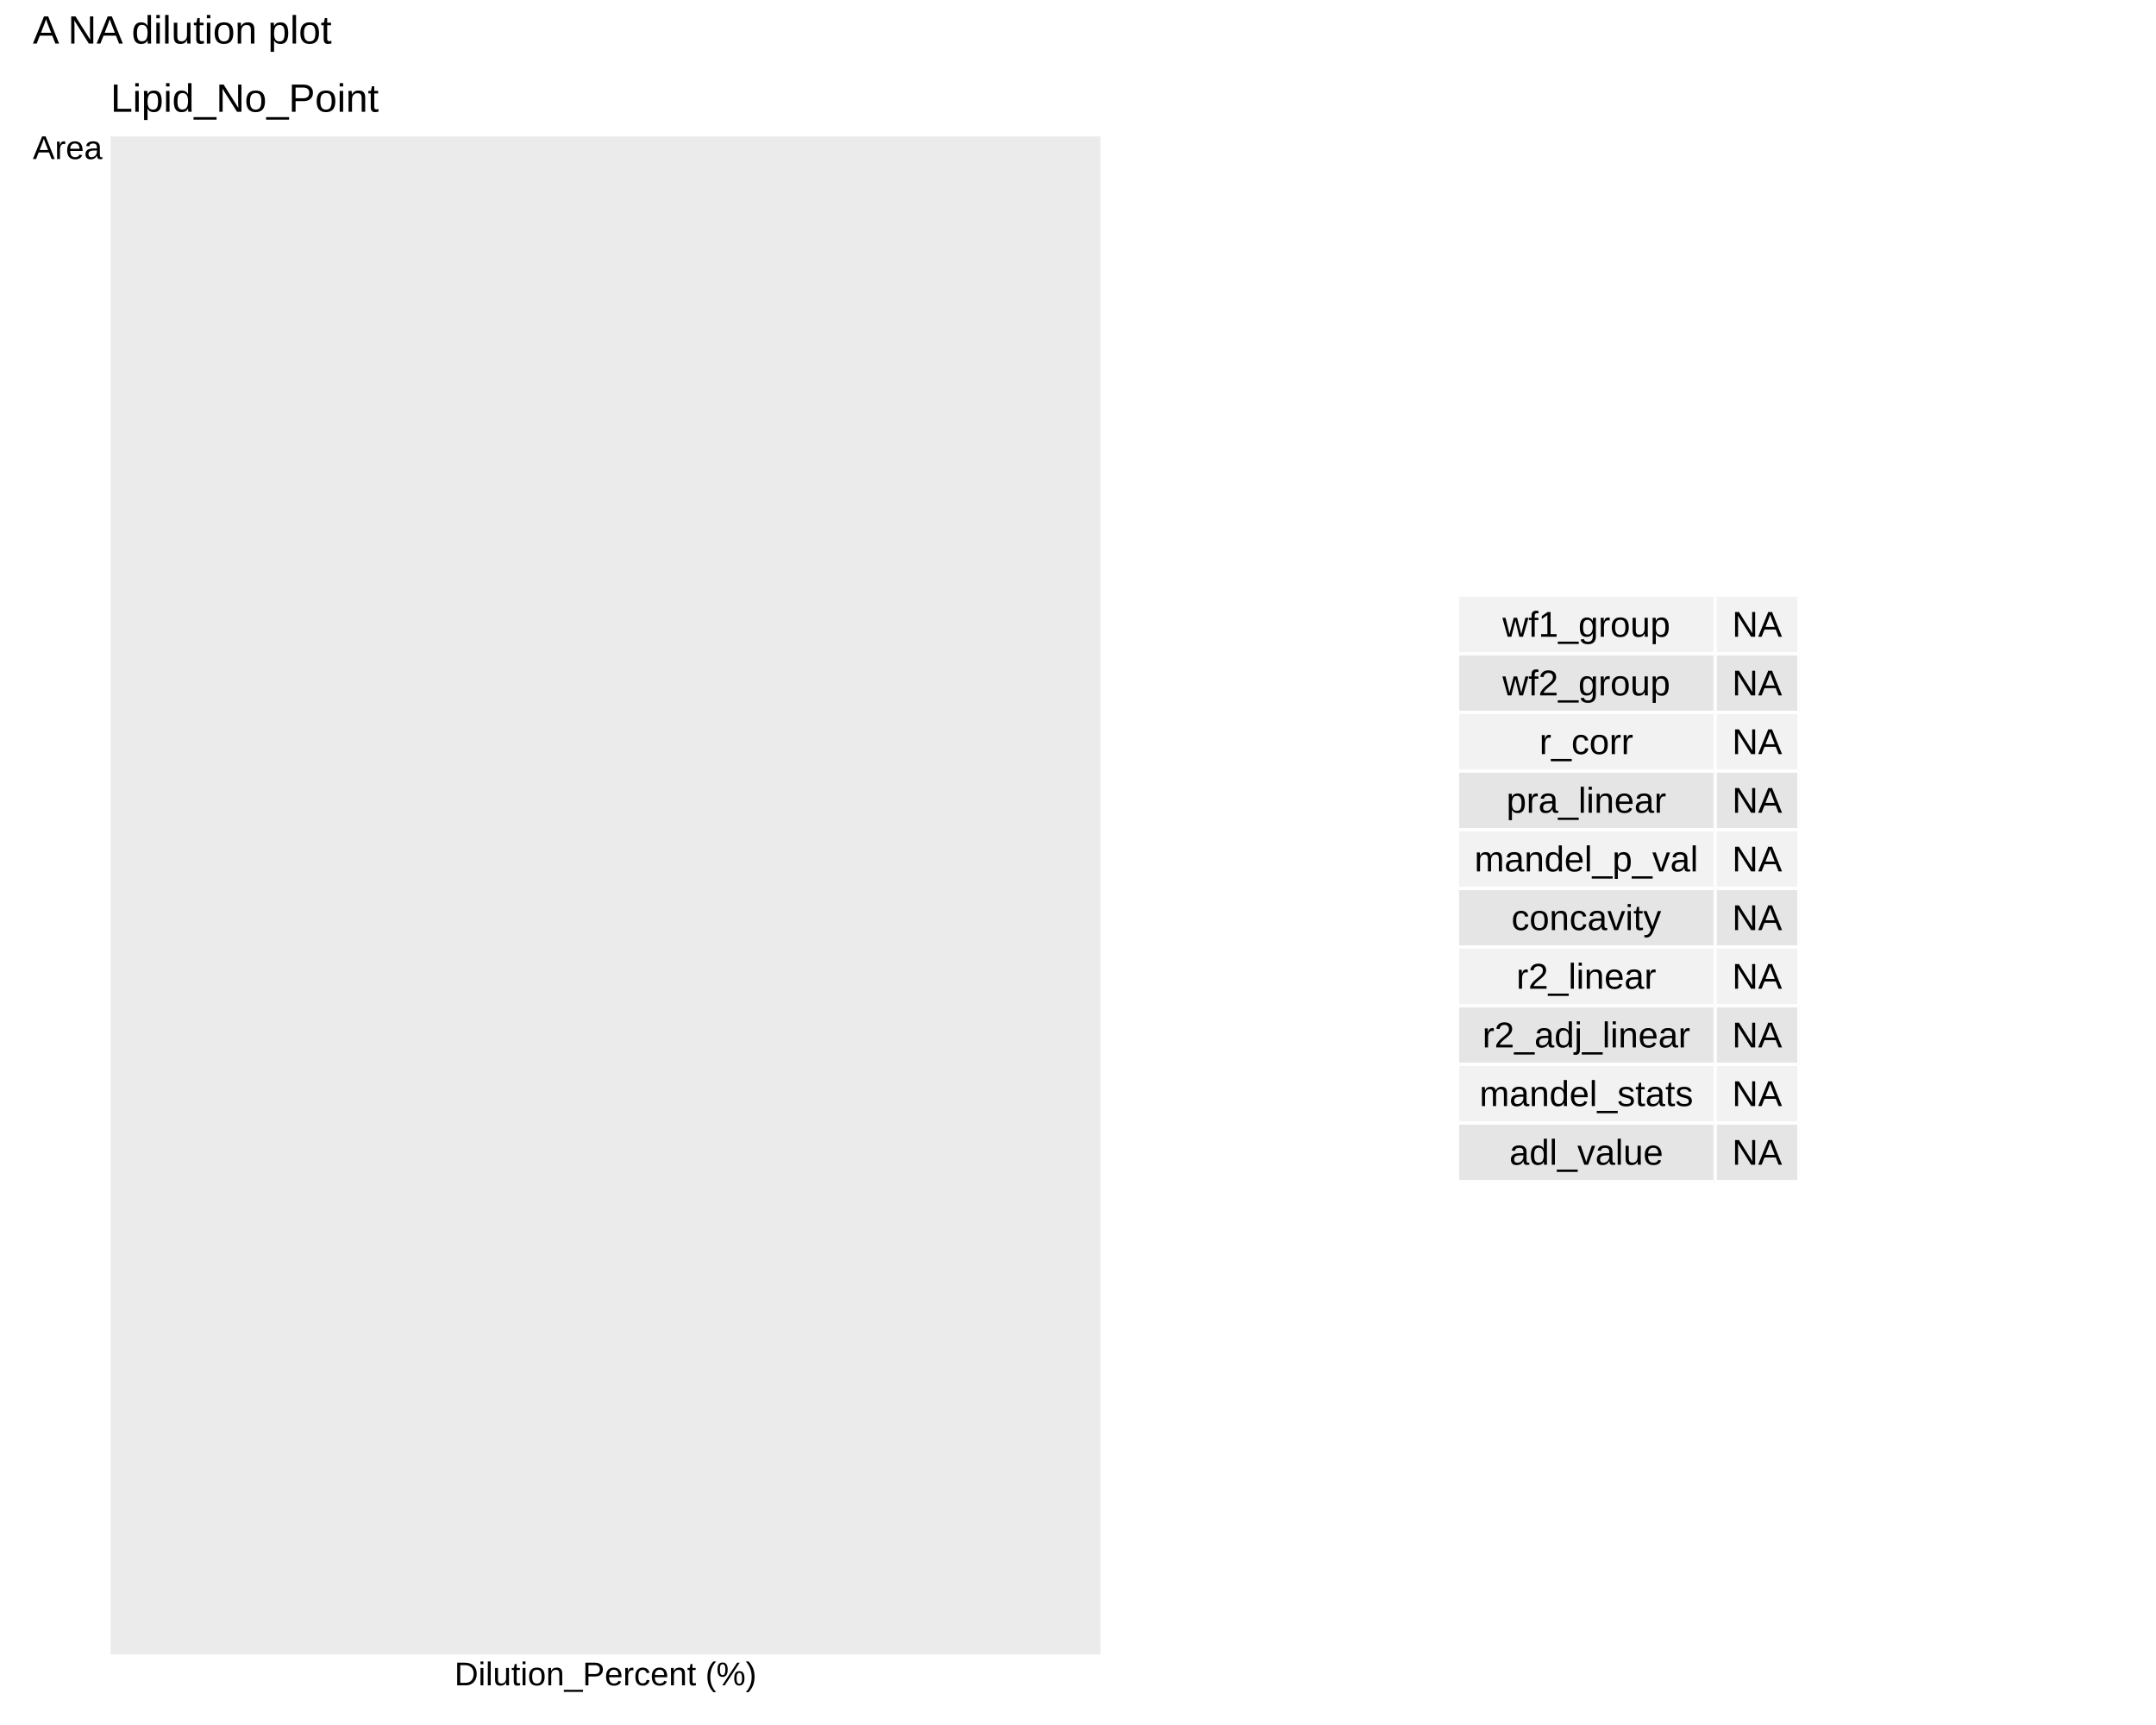
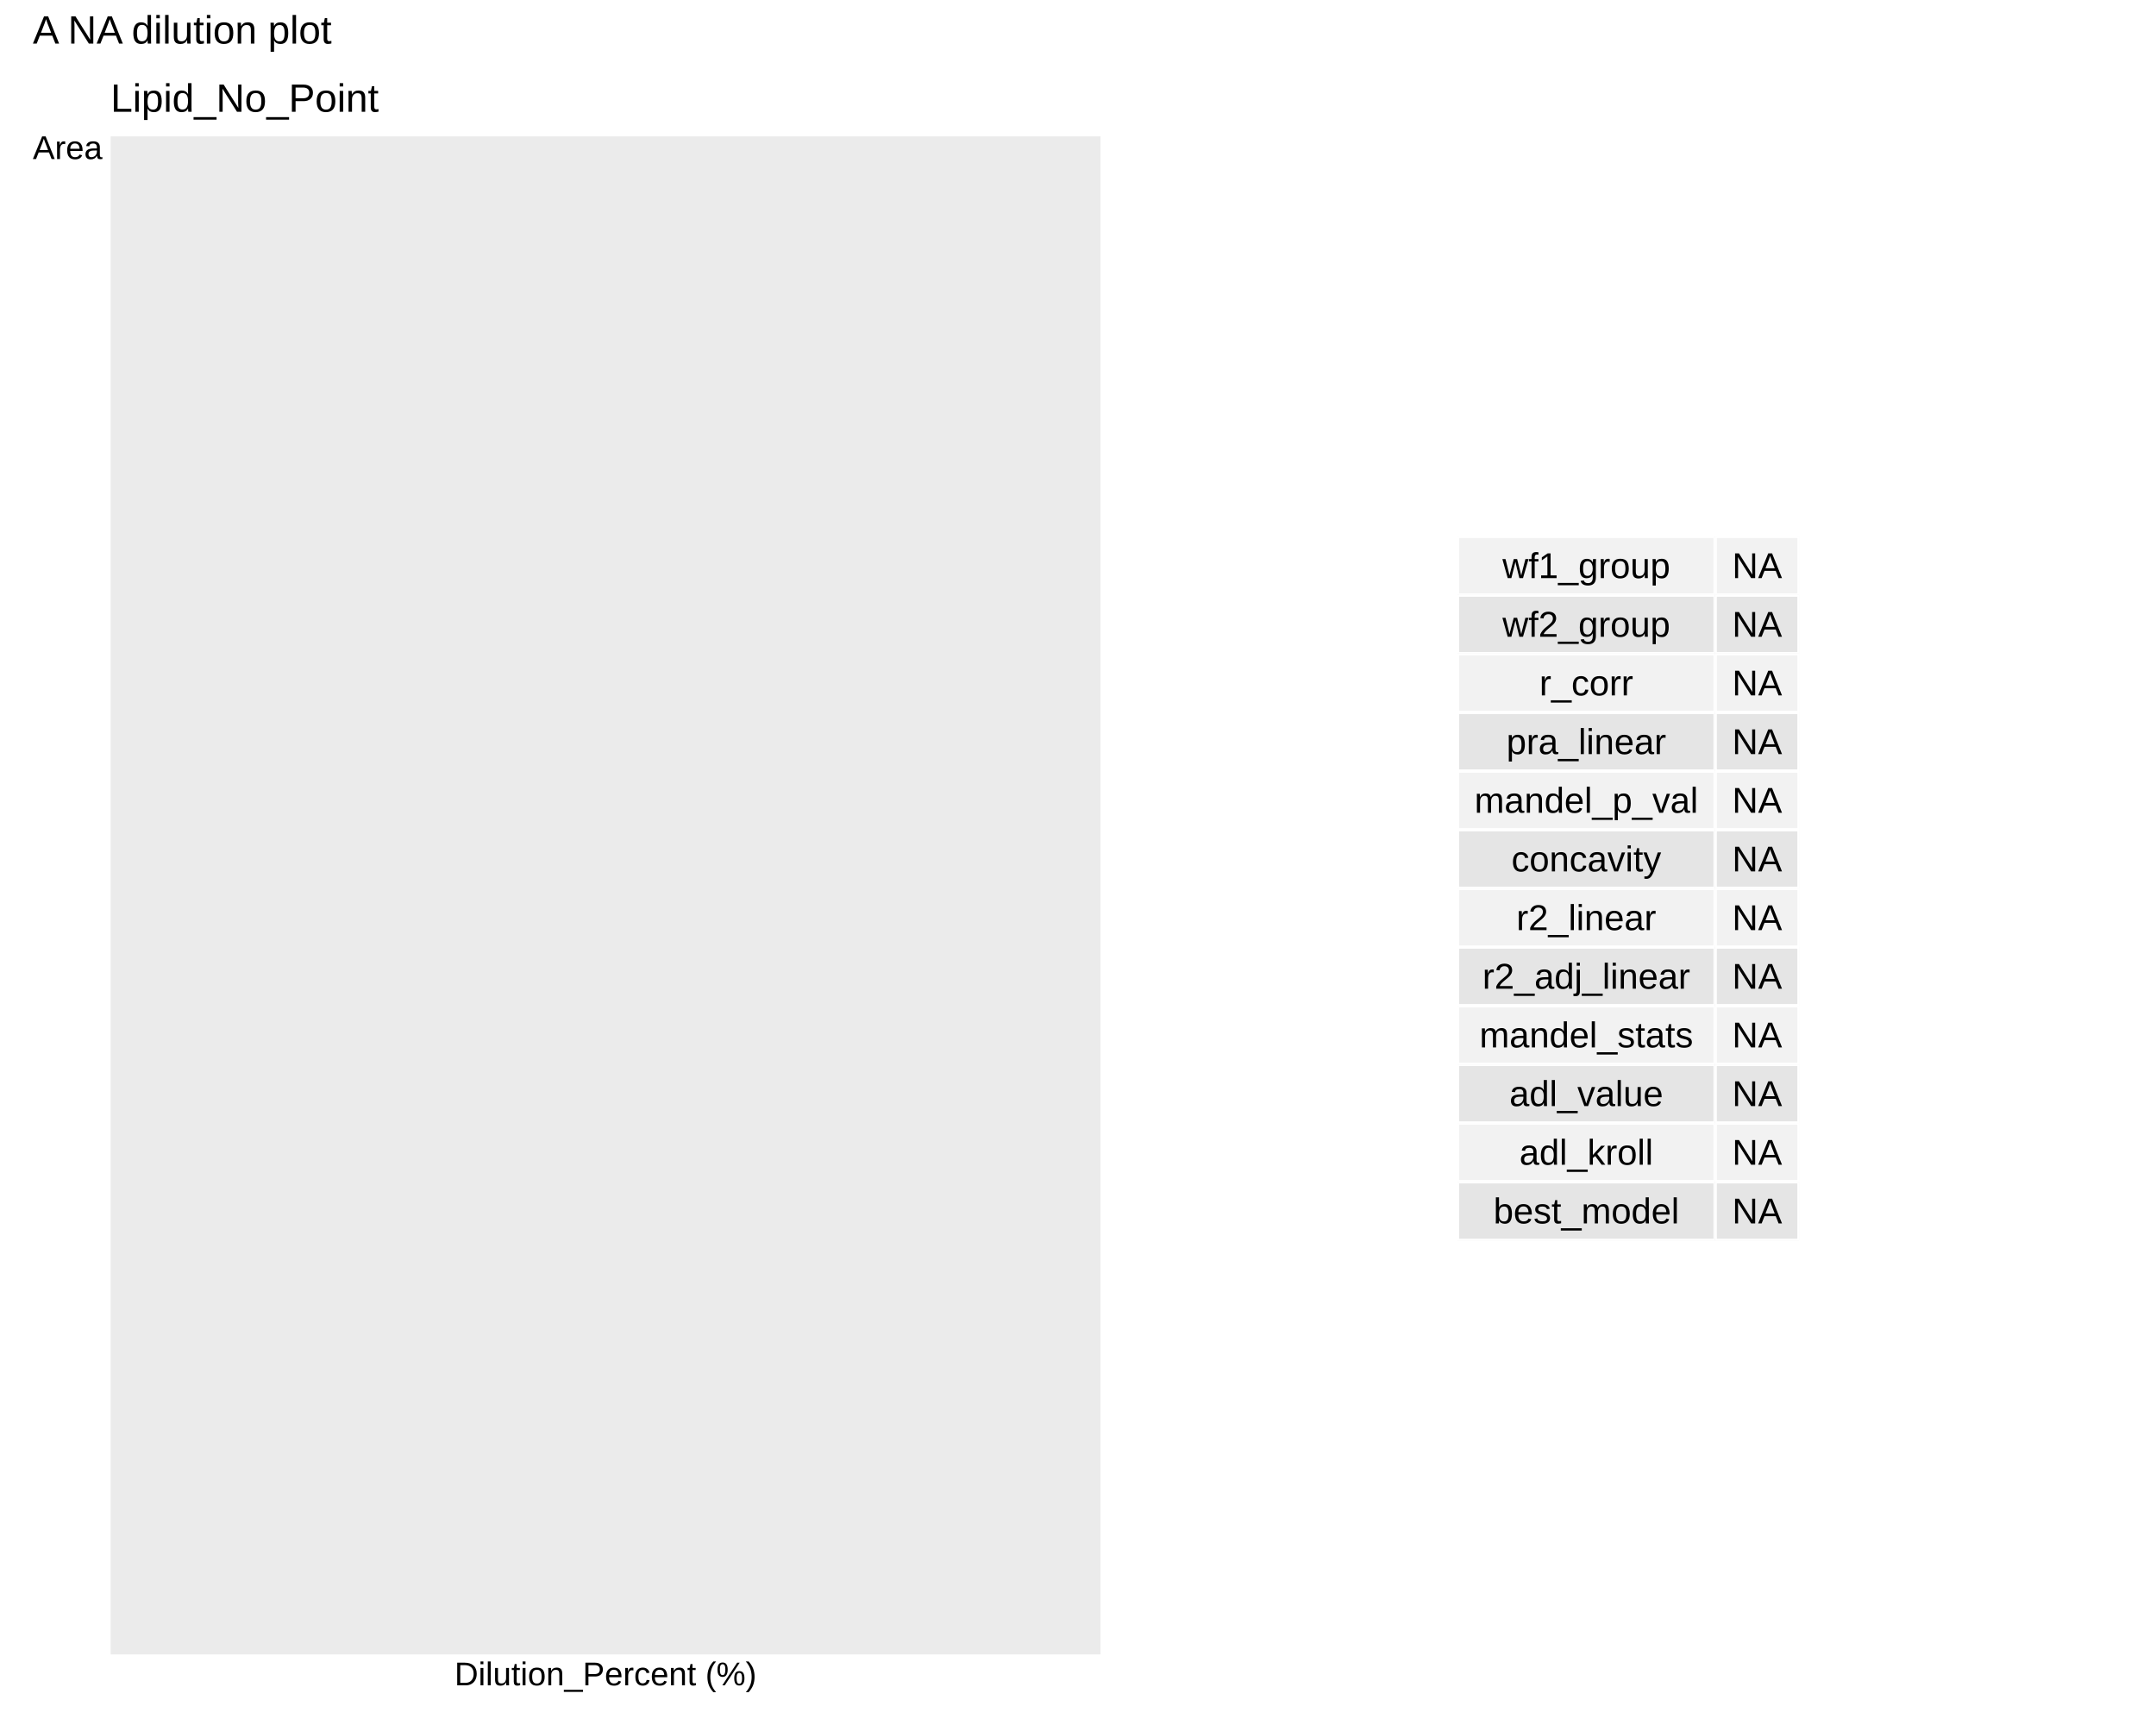
<svg xmlns="http://www.w3.org/2000/svg" viewBox="0 0 720.00 576.00">
  <defs>
    <style type="text/css">
    line, polyline, polygon, path, rect, circle {
      fill: none;
      stroke: #000000;
      stroke-linecap: round;
      stroke-linejoin: round;
      stroke-miterlimit: 10.00;
    }
  </style>
  </defs>
  <rect width="100%" height="100%" style="stroke: none; fill: #FFFFFF;" />
  <rect x="0.00" y="0.00" width="720.00" height="576.00" style="stroke-width: 1.07; stroke: #FFFFFF; fill: #FFFFFF;" />
  <defs>
    <clipPath id="cpMzcyLjk5fDcxNC41Mnw1NzAuNTJ8MjIuNzc=">
      <rect x="372.99" y="22.77" width="341.53" height="547.75" />
    </clipPath>
  </defs>
  <rect x="372.99" y="22.77" width="341.53" height="547.75" style="stroke-width: 1.07; stroke: #FFFFFF; fill: #FFFFFF;" clip-path="url(#cpMzcyLjk5fDcxNC41Mnw1NzAuNTJ8MjIuNzc=)" />
  <defs>
    <clipPath id="cpMC4wMHw3MjAuMDB8NTc2LjAwfDAuMDA=">
      <rect x="0.00" y="0.00" width="720.00" height="576.00" />
    </clipPath>
  </defs>
  <defs>
    <clipPath id="cpNS40OHwzNzIuOTl8NTcwLjUyfDIyLjc3">
      <rect x="5.48" y="22.77" width="367.52" height="547.75" />
    </clipPath>
  </defs>
  <rect x="5.48" y="22.77" width="367.52" height="547.75" style="stroke-width: 1.07; stroke: #FFFFFF; fill: #FFFFFF;" clip-path="url(#cpNS40OHwzNzIuOTl8NTcwLjUyfDIyLjc3)" />
  <defs>
    <clipPath id="cpMC4wMHw3MjAuMDB8NTc2LjAwfDAuMDA=">
      <rect x="0.00" y="0.00" width="720.00" height="576.00" />
    </clipPath>
  </defs>
  <defs>
    <clipPath id="cpMzYuOTV8MzY3LjUyfDU1Mi40Nnw0NS41NA==">
      <rect x="36.95" y="45.54" width="330.57" height="506.91" />
    </clipPath>
  </defs>
  <rect x="36.95" y="45.54" width="330.57" height="506.91" style="stroke-width: 1.07; stroke: none; fill: #EBEBEB;" clip-path="url(#cpMzYuOTV8MzY3LjUyfDU1Mi40Nnw0NS41NA==)" />
  <defs>
    <clipPath id="cpMC4wMHw3MjAuMDB8NTc2LjAwfDAuMDA=">
      <rect x="0.00" y="0.00" width="720.00" height="576.00" />
    </clipPath>
  </defs>
  <g clip-path="url(#cpMC4wMHw3MjAuMDB8NTc2LjAwfDAuMDA=)">
    <text x="151.78" y="562.76" style="font-size: 11.00px; font-family: Liberation Sans;" textLength="100.91px" lengthAdjust="spacingAndGlyphs">Dilution_Percent (%)</text>
  </g>
  <g clip-path="url(#cpMC4wMHw3MjAuMDB8NTc2LjAwfDAuMDA=)">
    <text x="10.96" y="53.11" style="font-size: 11.00px; font-family: Liberation Sans;" textLength="23.25px" lengthAdjust="spacingAndGlyphs">Area</text>
  </g>
  <g clip-path="url(#cpMC4wMHw3MjAuMDB8NTc2LjAwfDAuMDA=)">
    <text x="36.95" y="37.33" style="font-size: 13.20px; font-family: Liberation Sans;" textLength="89.42px" lengthAdjust="spacingAndGlyphs">Lipid_No_Point</text>
  </g>
  <defs>
    <clipPath id="cpMzc4LjQ3fDcwOS4wNHw1NTIuNDZ8NDUuNTQ=">
      <rect x="378.47" y="45.54" width="330.57" height="506.91" />
    </clipPath>
  </defs>
  <defs>
    <clipPath id="cpMC4wMHw3MjAuMDB8NTc2LjAwfDAuMDA=">
      <rect x="0.00" y="0.00" width="720.00" height="576.00" />
    </clipPath>
  </defs>
  <defs>
    <clipPath id="cpMzcyLjk5fDcxNC41Mnw1NzAuNTJ8MjIuNzc=">
      <rect x="372.99" y="22.77" width="341.53" height="547.75" />
    </clipPath>
  </defs>
  <defs>
+     <clipPath id="cpNDg2LjcyfDU3Mi43OHwxOTguNzB8MTc5LjEx">
+       <rect x="486.72" y="179.11" width="86.06" height="19.59" />
+     </clipPath>
+   </defs>
+   <rect x="486.72" y="179.11" width="86.06" height="19.59" style="stroke-width: 1.12; stroke: #FFFFFF; fill: #F2F2F2;" clip-path="url(#cpNDg2LjcyfDU3Mi43OHwxOTguNzB8MTc5LjEx)" />
+   <defs>
+     <clipPath id="cpMzcyLjk5fDcxNC41Mnw1NzAuNTJ8MjIuNzc=">
+       <rect x="372.99" y="22.77" width="341.53" height="547.75" />
+     </clipPath>
+   </defs>
+   <defs>
    <clipPath id="cpNDg2LjcyfDU3Mi43OHwyMTguMjl8MTk4Ljcw">
      <rect x="486.72" y="198.70" width="86.06" height="19.59" />
    </clipPath>
  </defs>
-   <rect x="486.72" y="198.70" width="86.06" height="19.59" style="stroke-width: 1.12; stroke: #FFFFFF; fill: #F2F2F2;" clip-path="url(#cpNDg2LjcyfDU3Mi43OHwyMTguMjl8MTk4Ljcw)" />
+   <rect x="486.72" y="198.70" width="86.06" height="19.59" style="stroke-width: 1.12; stroke: #FFFFFF; fill: #E5E5E5;" clip-path="url(#cpNDg2LjcyfDU3Mi43OHwyMTguMjl8MTk4Ljcw)" />
  <defs>
    <clipPath id="cpMzcyLjk5fDcxNC41Mnw1NzAuNTJ8MjIuNzc=">
      <rect x="372.99" y="22.77" width="341.53" height="547.75" />
    </clipPath>
  </defs>
  <defs>
    <clipPath id="cpNDg2LjcyfDU3Mi43OHwyMzcuODh8MjE4LjI5">
      <rect x="486.72" y="218.29" width="86.06" height="19.59" />
    </clipPath>
  </defs>
-   <rect x="486.72" y="218.29" width="86.06" height="19.59" style="stroke-width: 1.12; stroke: #FFFFFF; fill: #E5E5E5;" clip-path="url(#cpNDg2LjcyfDU3Mi43OHwyMzcuODh8MjE4LjI5)" />
+   <rect x="486.72" y="218.29" width="86.06" height="19.59" style="stroke-width: 1.12; stroke: #FFFFFF; fill: #F2F2F2;" clip-path="url(#cpNDg2LjcyfDU3Mi43OHwyMzcuODh8MjE4LjI5)" />
  <defs>
    <clipPath id="cpMzcyLjk5fDcxNC41Mnw1NzAuNTJ8MjIuNzc=">
      <rect x="372.99" y="22.77" width="341.53" height="547.75" />
    </clipPath>
  </defs>
  <defs>
    <clipPath id="cpNDg2LjcyfDU3Mi43OHwyNTcuNDd8MjM3Ljg4">
      <rect x="486.72" y="237.88" width="86.06" height="19.59" />
    </clipPath>
  </defs>
-   <rect x="486.72" y="237.88" width="86.06" height="19.59" style="stroke-width: 1.12; stroke: #FFFFFF; fill: #F2F2F2;" clip-path="url(#cpNDg2LjcyfDU3Mi43OHwyNTcuNDd8MjM3Ljg4)" />
+   <rect x="486.72" y="237.88" width="86.06" height="19.59" style="stroke-width: 1.12; stroke: #FFFFFF; fill: #E5E5E5;" clip-path="url(#cpNDg2LjcyfDU3Mi43OHwyNTcuNDd8MjM3Ljg4)" />
  <defs>
    <clipPath id="cpMzcyLjk5fDcxNC41Mnw1NzAuNTJ8MjIuNzc=">
      <rect x="372.99" y="22.77" width="341.53" height="547.75" />
    </clipPath>
  </defs>
  <defs>
    <clipPath id="cpNDg2LjcyfDU3Mi43OHwyNzcuMDZ8MjU3LjQ3">
      <rect x="486.72" y="257.47" width="86.06" height="19.59" />
    </clipPath>
  </defs>
-   <rect x="486.72" y="257.47" width="86.06" height="19.59" style="stroke-width: 1.12; stroke: #FFFFFF; fill: #E5E5E5;" clip-path="url(#cpNDg2LjcyfDU3Mi43OHwyNzcuMDZ8MjU3LjQ3)" />
+   <rect x="486.72" y="257.47" width="86.06" height="19.59" style="stroke-width: 1.12; stroke: #FFFFFF; fill: #F2F2F2;" clip-path="url(#cpNDg2LjcyfDU3Mi43OHwyNzcuMDZ8MjU3LjQ3)" />
  <defs>
    <clipPath id="cpMzcyLjk5fDcxNC41Mnw1NzAuNTJ8MjIuNzc=">
      <rect x="372.99" y="22.77" width="341.53" height="547.75" />
    </clipPath>
  </defs>
  <defs>
    <clipPath id="cpNDg2LjcyfDU3Mi43OHwyOTYuNjV8Mjc3LjA2">
      <rect x="486.72" y="277.06" width="86.06" height="19.59" />
    </clipPath>
  </defs>
-   <rect x="486.72" y="277.06" width="86.06" height="19.59" style="stroke-width: 1.12; stroke: #FFFFFF; fill: #F2F2F2;" clip-path="url(#cpNDg2LjcyfDU3Mi43OHwyOTYuNjV8Mjc3LjA2)" />
+   <rect x="486.72" y="277.06" width="86.06" height="19.59" style="stroke-width: 1.12; stroke: #FFFFFF; fill: #E5E5E5;" clip-path="url(#cpNDg2LjcyfDU3Mi43OHwyOTYuNjV8Mjc3LjA2)" />
  <defs>
    <clipPath id="cpMzcyLjk5fDcxNC41Mnw1NzAuNTJ8MjIuNzc=">
      <rect x="372.99" y="22.77" width="341.53" height="547.75" />
    </clipPath>
  </defs>
  <defs>
    <clipPath id="cpNDg2LjcyfDU3Mi43OHwzMTYuMjN8Mjk2LjY1">
      <rect x="486.72" y="296.65" width="86.06" height="19.59" />
    </clipPath>
  </defs>
-   <rect x="486.72" y="296.65" width="86.06" height="19.59" style="stroke-width: 1.12; stroke: #FFFFFF; fill: #E5E5E5;" clip-path="url(#cpNDg2LjcyfDU3Mi43OHwzMTYuMjN8Mjk2LjY1)" />
+   <rect x="486.72" y="296.65" width="86.06" height="19.59" style="stroke-width: 1.12; stroke: #FFFFFF; fill: #F2F2F2;" clip-path="url(#cpNDg2LjcyfDU3Mi43OHwzMTYuMjN8Mjk2LjY1)" />
  <defs>
    <clipPath id="cpMzcyLjk5fDcxNC41Mnw1NzAuNTJ8MjIuNzc=">
      <rect x="372.99" y="22.77" width="341.53" height="547.75" />
    </clipPath>
  </defs>
  <defs>
    <clipPath id="cpNDg2LjcyfDU3Mi43OHwzMzUuODJ8MzE2LjIz">
      <rect x="486.72" y="316.23" width="86.06" height="19.59" />
    </clipPath>
  </defs>
-   <rect x="486.72" y="316.23" width="86.06" height="19.59" style="stroke-width: 1.12; stroke: #FFFFFF; fill: #F2F2F2;" clip-path="url(#cpNDg2LjcyfDU3Mi43OHwzMzUuODJ8MzE2LjIz)" />
+   <rect x="486.72" y="316.23" width="86.06" height="19.59" style="stroke-width: 1.12; stroke: #FFFFFF; fill: #E5E5E5;" clip-path="url(#cpNDg2LjcyfDU3Mi43OHwzMzUuODJ8MzE2LjIz)" />
  <defs>
    <clipPath id="cpMzcyLjk5fDcxNC41Mnw1NzAuNTJ8MjIuNzc=">
      <rect x="372.99" y="22.77" width="341.53" height="547.75" />
    </clipPath>
  </defs>
  <defs>
    <clipPath id="cpNDg2LjcyfDU3Mi43OHwzNTUuNDF8MzM1Ljgy">
      <rect x="486.72" y="335.82" width="86.06" height="19.59" />
    </clipPath>
  </defs>
-   <rect x="486.72" y="335.82" width="86.06" height="19.59" style="stroke-width: 1.12; stroke: #FFFFFF; fill: #E5E5E5;" clip-path="url(#cpNDg2LjcyfDU3Mi43OHwzNTUuNDF8MzM1Ljgy)" />
+   <rect x="486.72" y="335.82" width="86.06" height="19.59" style="stroke-width: 1.12; stroke: #FFFFFF; fill: #F2F2F2;" clip-path="url(#cpNDg2LjcyfDU3Mi43OHwzNTUuNDF8MzM1Ljgy)" />
  <defs>
    <clipPath id="cpMzcyLjk5fDcxNC41Mnw1NzAuNTJ8MjIuNzc=">
      <rect x="372.99" y="22.77" width="341.53" height="547.75" />
    </clipPath>
  </defs>
  <defs>
    <clipPath id="cpNDg2LjcyfDU3Mi43OHwzNzUuMDB8MzU1LjQx">
      <rect x="486.72" y="355.41" width="86.06" height="19.59" />
    </clipPath>
  </defs>
-   <rect x="486.72" y="355.41" width="86.06" height="19.59" style="stroke-width: 1.12; stroke: #FFFFFF; fill: #F2F2F2;" clip-path="url(#cpNDg2LjcyfDU3Mi43OHwzNzUuMDB8MzU1LjQx)" />
+   <rect x="486.72" y="355.41" width="86.06" height="19.59" style="stroke-width: 1.12; stroke: #FFFFFF; fill: #E5E5E5;" clip-path="url(#cpNDg2LjcyfDU3Mi43OHwzNzUuMDB8MzU1LjQx)" />
  <defs>
    <clipPath id="cpMzcyLjk5fDcxNC41Mnw1NzAuNTJ8MjIuNzc=">
      <rect x="372.99" y="22.77" width="341.53" height="547.75" />
    </clipPath>
  </defs>
  <defs>
    <clipPath id="cpNDg2LjcyfDU3Mi43OHwzOTQuNTl8Mzc1LjAw">
      <rect x="486.72" y="375.00" width="86.06" height="19.59" />
    </clipPath>
  </defs>
-   <rect x="486.72" y="375.00" width="86.06" height="19.59" style="stroke-width: 1.12; stroke: #FFFFFF; fill: #E5E5E5;" clip-path="url(#cpNDg2LjcyfDU3Mi43OHwzOTQuNTl8Mzc1LjAw)" />
+   <rect x="486.72" y="375.00" width="86.06" height="19.59" style="stroke-width: 1.12; stroke: #FFFFFF; fill: #F2F2F2;" clip-path="url(#cpNDg2LjcyfDU3Mi43OHwzOTQuNTl8Mzc1LjAw)" />
+   <defs>
+     <clipPath id="cpMzcyLjk5fDcxNC41Mnw1NzAuNTJ8MjIuNzc=">
+       <rect x="372.99" y="22.77" width="341.53" height="547.75" />
+     </clipPath>
+   </defs>
+   <defs>
+     <clipPath id="cpNDg2LjcyfDU3Mi43OHw0MTQuMTh8Mzk0LjU5">
+       <rect x="486.72" y="394.59" width="86.06" height="19.59" />
+     </clipPath>
+   </defs>
+   <rect x="486.72" y="394.59" width="86.06" height="19.59" style="stroke-width: 1.12; stroke: #FFFFFF; fill: #E5E5E5;" clip-path="url(#cpNDg2LjcyfDU3Mi43OHw0MTQuMTh8Mzk0LjU5)" />
+   <defs>
+     <clipPath id="cpMzcyLjk5fDcxNC41Mnw1NzAuNTJ8MjIuNzc=">
+       <rect x="372.99" y="22.77" width="341.53" height="547.75" />
+     </clipPath>
+   </defs>
+   <defs>
+     <clipPath id="cpNTcyLjc4fDYwMC43OXwxOTguNzB8MTc5LjEx">
+       <rect x="572.78" y="179.11" width="28.01" height="19.59" />
+     </clipPath>
+   </defs>
+   <rect x="572.78" y="179.11" width="28.01" height="19.59" style="stroke-width: 1.12; stroke: #FFFFFF; fill: #F2F2F2;" clip-path="url(#cpNTcyLjc4fDYwMC43OXwxOTguNzB8MTc5LjEx)" />
  <defs>
    <clipPath id="cpMzcyLjk5fDcxNC41Mnw1NzAuNTJ8MjIuNzc=">
      <rect x="372.99" y="22.77" width="341.53" height="547.75" />
    </clipPath>
  </defs>
  <defs>
    <clipPath id="cpNTcyLjc4fDYwMC43OXwyMTguMjl8MTk4Ljcw">
      <rect x="572.78" y="198.70" width="28.01" height="19.59" />
    </clipPath>
  </defs>
-   <rect x="572.78" y="198.70" width="28.01" height="19.59" style="stroke-width: 1.12; stroke: #FFFFFF; fill: #F2F2F2;" clip-path="url(#cpNTcyLjc4fDYwMC43OXwyMTguMjl8MTk4Ljcw)" />
+   <rect x="572.78" y="198.70" width="28.01" height="19.59" style="stroke-width: 1.12; stroke: #FFFFFF; fill: #E5E5E5;" clip-path="url(#cpNTcyLjc4fDYwMC43OXwyMTguMjl8MTk4Ljcw)" />
  <defs>
    <clipPath id="cpMzcyLjk5fDcxNC41Mnw1NzAuNTJ8MjIuNzc=">
      <rect x="372.99" y="22.77" width="341.53" height="547.75" />
    </clipPath>
  </defs>
  <defs>
    <clipPath id="cpNTcyLjc4fDYwMC43OXwyMzcuODh8MjE4LjI5">
      <rect x="572.78" y="218.29" width="28.01" height="19.59" />
    </clipPath>
  </defs>
-   <rect x="572.78" y="218.29" width="28.01" height="19.59" style="stroke-width: 1.12; stroke: #FFFFFF; fill: #E5E5E5;" clip-path="url(#cpNTcyLjc4fDYwMC43OXwyMzcuODh8MjE4LjI5)" />
+   <rect x="572.78" y="218.29" width="28.01" height="19.59" style="stroke-width: 1.12; stroke: #FFFFFF; fill: #F2F2F2;" clip-path="url(#cpNTcyLjc4fDYwMC43OXwyMzcuODh8MjE4LjI5)" />
  <defs>
    <clipPath id="cpMzcyLjk5fDcxNC41Mnw1NzAuNTJ8MjIuNzc=">
      <rect x="372.99" y="22.77" width="341.53" height="547.75" />
    </clipPath>
  </defs>
  <defs>
    <clipPath id="cpNTcyLjc4fDYwMC43OXwyNTcuNDd8MjM3Ljg4">
      <rect x="572.78" y="237.88" width="28.01" height="19.59" />
    </clipPath>
  </defs>
-   <rect x="572.78" y="237.88" width="28.01" height="19.59" style="stroke-width: 1.12; stroke: #FFFFFF; fill: #F2F2F2;" clip-path="url(#cpNTcyLjc4fDYwMC43OXwyNTcuNDd8MjM3Ljg4)" />
+   <rect x="572.78" y="237.88" width="28.01" height="19.59" style="stroke-width: 1.12; stroke: #FFFFFF; fill: #E5E5E5;" clip-path="url(#cpNTcyLjc4fDYwMC43OXwyNTcuNDd8MjM3Ljg4)" />
  <defs>
    <clipPath id="cpMzcyLjk5fDcxNC41Mnw1NzAuNTJ8MjIuNzc=">
      <rect x="372.99" y="22.77" width="341.53" height="547.75" />
    </clipPath>
  </defs>
  <defs>
    <clipPath id="cpNTcyLjc4fDYwMC43OXwyNzcuMDZ8MjU3LjQ3">
      <rect x="572.78" y="257.47" width="28.01" height="19.59" />
    </clipPath>
  </defs>
-   <rect x="572.78" y="257.47" width="28.01" height="19.59" style="stroke-width: 1.12; stroke: #FFFFFF; fill: #E5E5E5;" clip-path="url(#cpNTcyLjc4fDYwMC43OXwyNzcuMDZ8MjU3LjQ3)" />
+   <rect x="572.78" y="257.47" width="28.01" height="19.59" style="stroke-width: 1.12; stroke: #FFFFFF; fill: #F2F2F2;" clip-path="url(#cpNTcyLjc4fDYwMC43OXwyNzcuMDZ8MjU3LjQ3)" />
  <defs>
    <clipPath id="cpMzcyLjk5fDcxNC41Mnw1NzAuNTJ8MjIuNzc=">
      <rect x="372.99" y="22.77" width="341.53" height="547.75" />
    </clipPath>
  </defs>
  <defs>
    <clipPath id="cpNTcyLjc4fDYwMC43OXwyOTYuNjV8Mjc3LjA2">
      <rect x="572.78" y="277.06" width="28.01" height="19.59" />
    </clipPath>
  </defs>
-   <rect x="572.78" y="277.06" width="28.01" height="19.59" style="stroke-width: 1.12; stroke: #FFFFFF; fill: #F2F2F2;" clip-path="url(#cpNTcyLjc4fDYwMC43OXwyOTYuNjV8Mjc3LjA2)" />
+   <rect x="572.78" y="277.06" width="28.01" height="19.59" style="stroke-width: 1.12; stroke: #FFFFFF; fill: #E5E5E5;" clip-path="url(#cpNTcyLjc4fDYwMC43OXwyOTYuNjV8Mjc3LjA2)" />
  <defs>
    <clipPath id="cpMzcyLjk5fDcxNC41Mnw1NzAuNTJ8MjIuNzc=">
      <rect x="372.99" y="22.77" width="341.53" height="547.75" />
    </clipPath>
  </defs>
  <defs>
    <clipPath id="cpNTcyLjc4fDYwMC43OXwzMTYuMjN8Mjk2LjY1">
      <rect x="572.78" y="296.65" width="28.01" height="19.59" />
    </clipPath>
  </defs>
-   <rect x="572.78" y="296.65" width="28.01" height="19.59" style="stroke-width: 1.12; stroke: #FFFFFF; fill: #E5E5E5;" clip-path="url(#cpNTcyLjc4fDYwMC43OXwzMTYuMjN8Mjk2LjY1)" />
+   <rect x="572.78" y="296.65" width="28.01" height="19.59" style="stroke-width: 1.12; stroke: #FFFFFF; fill: #F2F2F2;" clip-path="url(#cpNTcyLjc4fDYwMC43OXwzMTYuMjN8Mjk2LjY1)" />
  <defs>
    <clipPath id="cpMzcyLjk5fDcxNC41Mnw1NzAuNTJ8MjIuNzc=">
      <rect x="372.99" y="22.77" width="341.53" height="547.75" />
    </clipPath>
  </defs>
  <defs>
    <clipPath id="cpNTcyLjc4fDYwMC43OXwzMzUuODJ8MzE2LjIz">
      <rect x="572.78" y="316.23" width="28.01" height="19.59" />
    </clipPath>
  </defs>
-   <rect x="572.78" y="316.23" width="28.01" height="19.59" style="stroke-width: 1.12; stroke: #FFFFFF; fill: #F2F2F2;" clip-path="url(#cpNTcyLjc4fDYwMC43OXwzMzUuODJ8MzE2LjIz)" />
+   <rect x="572.78" y="316.23" width="28.01" height="19.59" style="stroke-width: 1.12; stroke: #FFFFFF; fill: #E5E5E5;" clip-path="url(#cpNTcyLjc4fDYwMC43OXwzMzUuODJ8MzE2LjIz)" />
  <defs>
    <clipPath id="cpMzcyLjk5fDcxNC41Mnw1NzAuNTJ8MjIuNzc=">
      <rect x="372.99" y="22.77" width="341.53" height="547.75" />
    </clipPath>
  </defs>
  <defs>
    <clipPath id="cpNTcyLjc4fDYwMC43OXwzNTUuNDF8MzM1Ljgy">
      <rect x="572.78" y="335.82" width="28.01" height="19.59" />
    </clipPath>
  </defs>
-   <rect x="572.78" y="335.82" width="28.01" height="19.59" style="stroke-width: 1.12; stroke: #FFFFFF; fill: #E5E5E5;" clip-path="url(#cpNTcyLjc4fDYwMC43OXwzNTUuNDF8MzM1Ljgy)" />
+   <rect x="572.78" y="335.82" width="28.01" height="19.59" style="stroke-width: 1.12; stroke: #FFFFFF; fill: #F2F2F2;" clip-path="url(#cpNTcyLjc4fDYwMC43OXwzNTUuNDF8MzM1Ljgy)" />
  <defs>
    <clipPath id="cpMzcyLjk5fDcxNC41Mnw1NzAuNTJ8MjIuNzc=">
      <rect x="372.99" y="22.77" width="341.53" height="547.75" />
    </clipPath>
  </defs>
  <defs>
    <clipPath id="cpNTcyLjc4fDYwMC43OXwzNzUuMDB8MzU1LjQx">
      <rect x="572.78" y="355.41" width="28.01" height="19.59" />
    </clipPath>
  </defs>
-   <rect x="572.78" y="355.41" width="28.01" height="19.59" style="stroke-width: 1.12; stroke: #FFFFFF; fill: #F2F2F2;" clip-path="url(#cpNTcyLjc4fDYwMC43OXwzNzUuMDB8MzU1LjQx)" />
+   <rect x="572.78" y="355.41" width="28.01" height="19.59" style="stroke-width: 1.12; stroke: #FFFFFF; fill: #E5E5E5;" clip-path="url(#cpNTcyLjc4fDYwMC43OXwzNzUuMDB8MzU1LjQx)" />
  <defs>
    <clipPath id="cpMzcyLjk5fDcxNC41Mnw1NzAuNTJ8MjIuNzc=">
      <rect x="372.99" y="22.77" width="341.53" height="547.75" />
    </clipPath>
  </defs>
  <defs>
    <clipPath id="cpNTcyLjc4fDYwMC43OXwzOTQuNTl8Mzc1LjAw">
      <rect x="572.78" y="375.00" width="28.01" height="19.59" />
    </clipPath>
  </defs>
-   <rect x="572.78" y="375.00" width="28.01" height="19.59" style="stroke-width: 1.12; stroke: #FFFFFF; fill: #E5E5E5;" clip-path="url(#cpNTcyLjc4fDYwMC43OXwzOTQuNTl8Mzc1LjAw)" />
+   <rect x="572.78" y="375.00" width="28.01" height="19.59" style="stroke-width: 1.12; stroke: #FFFFFF; fill: #F2F2F2;" clip-path="url(#cpNTcyLjc4fDYwMC43OXwzOTQuNTl8Mzc1LjAw)" />
+   <defs>
+     <clipPath id="cpMzcyLjk5fDcxNC41Mnw1NzAuNTJ8MjIuNzc=">
+       <rect x="372.99" y="22.77" width="341.53" height="547.75" />
+     </clipPath>
+   </defs>
+   <defs>
+     <clipPath id="cpNTcyLjc4fDYwMC43OXw0MTQuMTh8Mzk0LjU5">
+       <rect x="572.78" y="394.59" width="28.01" height="19.59" />
+     </clipPath>
+   </defs>
+   <rect x="572.78" y="394.59" width="28.01" height="19.59" style="stroke-width: 1.12; stroke: #FFFFFF; fill: #E5E5E5;" clip-path="url(#cpNTcyLjc4fDYwMC43OXw0MTQuMTh8Mzk0LjU5)" />
+   <defs>
+     <clipPath id="cpMzcyLjk5fDcxNC41Mnw1NzAuNTJ8MjIuNzc=">
+       <rect x="372.99" y="22.77" width="341.53" height="547.75" />
+     </clipPath>
+   </defs>
+   <defs>
+     <clipPath id="cpNDg2LjcyfDU3Mi43OHwxOTguNzB8MTc5LjEx">
+       <rect x="486.72" y="179.11" width="86.06" height="19.59" />
+     </clipPath>
+   </defs>
+   <g clip-path="url(#cpNDg2LjcyfDU3Mi43OHwxOTguNzB8MTc5LjEx)">
+     <text x="501.74" y="193.03" style="font-size: 12.00px; font-family: Liberation Sans;" textLength="56.03px" lengthAdjust="spacingAndGlyphs">wf1_group</text>
+   </g>
  <defs>
    <clipPath id="cpMzcyLjk5fDcxNC41Mnw1NzAuNTJ8MjIuNzc=">
      <rect x="372.99" y="22.77" width="341.53" height="547.75" />
    </clipPath>
  </defs>
  <defs>
    <clipPath id="cpNDg2LjcyfDU3Mi43OHwyMTguMjl8MTk4Ljcw">
      <rect x="486.72" y="198.70" width="86.06" height="19.59" />
    </clipPath>
  </defs>
  <g clip-path="url(#cpNDg2LjcyfDU3Mi43OHwyMTguMjl8MTk4Ljcw)">
-     <text x="501.74" y="212.62" style="font-size: 12.00px; font-family: Liberation Sans;" textLength="56.03px" lengthAdjust="spacingAndGlyphs">wf1_group</text>
+     <text x="501.74" y="212.62" style="font-size: 12.00px; font-family: Liberation Sans;" textLength="56.03px" lengthAdjust="spacingAndGlyphs">wf2_group</text>
  </g>
  <defs>
    <clipPath id="cpMzcyLjk5fDcxNC41Mnw1NzAuNTJ8MjIuNzc=">
      <rect x="372.99" y="22.77" width="341.53" height="547.75" />
    </clipPath>
  </defs>
  <defs>
    <clipPath id="cpNDg2LjcyfDU3Mi43OHwyMzcuODh8MjE4LjI5">
      <rect x="486.72" y="218.29" width="86.06" height="19.59" />
    </clipPath>
  </defs>
  <g clip-path="url(#cpNDg2LjcyfDU3Mi43OHwyMzcuODh8MjE4LjI5)">
-     <text x="501.74" y="232.21" style="font-size: 12.00px; font-family: Liberation Sans;" textLength="56.03px" lengthAdjust="spacingAndGlyphs">wf2_group</text>
+     <text x="514.08" y="232.21" style="font-size: 12.00px; font-family: Liberation Sans;" textLength="31.34px" lengthAdjust="spacingAndGlyphs">r_corr</text>
  </g>
  <defs>
    <clipPath id="cpMzcyLjk5fDcxNC41Mnw1NzAuNTJ8MjIuNzc=">
      <rect x="372.99" y="22.77" width="341.53" height="547.75" />
    </clipPath>
  </defs>
  <defs>
    <clipPath id="cpNDg2LjcyfDU3Mi43OHwyNTcuNDd8MjM3Ljg4">
      <rect x="486.72" y="237.88" width="86.06" height="19.59" />
    </clipPath>
  </defs>
  <g clip-path="url(#cpNDg2LjcyfDU3Mi43OHwyNTcuNDd8MjM3Ljg4)">
-     <text x="514.08" y="251.80" style="font-size: 12.00px; font-family: Liberation Sans;" textLength="31.34px" lengthAdjust="spacingAndGlyphs">r_corr</text>
+     <text x="503.06" y="251.80" style="font-size: 12.00px; font-family: Liberation Sans;" textLength="53.38px" lengthAdjust="spacingAndGlyphs">pra_linear</text>
  </g>
  <defs>
    <clipPath id="cpMzcyLjk5fDcxNC41Mnw1NzAuNTJ8MjIuNzc=">
      <rect x="372.99" y="22.77" width="341.53" height="547.75" />
    </clipPath>
  </defs>
  <defs>
    <clipPath id="cpNDg2LjcyfDU3Mi43OHwyNzcuMDZ8MjU3LjQ3">
      <rect x="486.72" y="257.47" width="86.06" height="19.59" />
    </clipPath>
  </defs>
  <g clip-path="url(#cpNDg2LjcyfDU3Mi43OHwyNzcuMDZ8MjU3LjQ3)">
-     <text x="503.06" y="271.39" style="font-size: 12.00px; font-family: Liberation Sans;" textLength="53.38px" lengthAdjust="spacingAndGlyphs">pra_linear</text>
+     <text x="492.39" y="271.39" style="font-size: 12.00px; font-family: Liberation Sans;" textLength="74.72px" lengthAdjust="spacingAndGlyphs">mandel_p_val</text>
  </g>
  <defs>
    <clipPath id="cpMzcyLjk5fDcxNC41Mnw1NzAuNTJ8MjIuNzc=">
      <rect x="372.99" y="22.77" width="341.53" height="547.75" />
    </clipPath>
  </defs>
  <defs>
    <clipPath id="cpNDg2LjcyfDU3Mi43OHwyOTYuNjV8Mjc3LjA2">
      <rect x="486.72" y="277.06" width="86.06" height="19.59" />
    </clipPath>
  </defs>
  <g clip-path="url(#cpNDg2LjcyfDU3Mi43OHwyOTYuNjV8Mjc3LjA2)">
-     <text x="492.39" y="290.98" style="font-size: 12.00px; font-family: Liberation Sans;" textLength="74.72px" lengthAdjust="spacingAndGlyphs">mandel_p_val</text>
+     <text x="504.74" y="290.98" style="font-size: 12.00px; font-family: Liberation Sans;" textLength="50.02px" lengthAdjust="spacingAndGlyphs">concavity</text>
  </g>
  <defs>
    <clipPath id="cpMzcyLjk5fDcxNC41Mnw1NzAuNTJ8MjIuNzc=">
      <rect x="372.99" y="22.77" width="341.53" height="547.75" />
    </clipPath>
  </defs>
  <defs>
    <clipPath id="cpNDg2LjcyfDU3Mi43OHwzMTYuMjN8Mjk2LjY1">
      <rect x="486.72" y="296.65" width="86.06" height="19.59" />
    </clipPath>
  </defs>
  <g clip-path="url(#cpNDg2LjcyfDU3Mi43OHwzMTYuMjN8Mjk2LjY1)">
-     <text x="504.74" y="310.57" style="font-size: 12.00px; font-family: Liberation Sans;" textLength="50.02px" lengthAdjust="spacingAndGlyphs">concavity</text>
+     <text x="506.40" y="310.57" style="font-size: 12.00px; font-family: Liberation Sans;" textLength="46.70px" lengthAdjust="spacingAndGlyphs">r2_linear</text>
  </g>
  <defs>
    <clipPath id="cpMzcyLjk5fDcxNC41Mnw1NzAuNTJ8MjIuNzc=">
      <rect x="372.99" y="22.77" width="341.53" height="547.75" />
    </clipPath>
  </defs>
  <defs>
    <clipPath id="cpNDg2LjcyfDU3Mi43OHwzMzUuODJ8MzE2LjIz">
      <rect x="486.72" y="316.23" width="86.06" height="19.59" />
    </clipPath>
  </defs>
  <g clip-path="url(#cpNDg2LjcyfDU3Mi43OHwzMzUuODJ8MzE2LjIz)">
-     <text x="506.40" y="330.15" style="font-size: 12.00px; font-family: Liberation Sans;" textLength="46.70px" lengthAdjust="spacingAndGlyphs">r2_linear</text>
+     <text x="495.06" y="330.15" style="font-size: 12.00px; font-family: Liberation Sans;" textLength="69.39px" lengthAdjust="spacingAndGlyphs">r2_adj_linear</text>
  </g>
  <defs>
    <clipPath id="cpMzcyLjk5fDcxNC41Mnw1NzAuNTJ8MjIuNzc=">
      <rect x="372.99" y="22.77" width="341.53" height="547.75" />
    </clipPath>
  </defs>
  <defs>
    <clipPath id="cpNDg2LjcyfDU3Mi43OHwzNTUuNDF8MzM1Ljgy">
      <rect x="486.72" y="335.82" width="86.06" height="19.59" />
    </clipPath>
  </defs>
  <g clip-path="url(#cpNDg2LjcyfDU3Mi43OHwzNTUuNDF8MzM1Ljgy)">
-     <text x="495.06" y="349.74" style="font-size: 12.00px; font-family: Liberation Sans;" textLength="69.39px" lengthAdjust="spacingAndGlyphs">r2_adj_linear</text>
+     <text x="494.07" y="349.74" style="font-size: 12.00px; font-family: Liberation Sans;" textLength="71.36px" lengthAdjust="spacingAndGlyphs">mandel_stats</text>
  </g>
  <defs>
    <clipPath id="cpMzcyLjk5fDcxNC41Mnw1NzAuNTJ8MjIuNzc=">
      <rect x="372.99" y="22.77" width="341.53" height="547.75" />
    </clipPath>
  </defs>
  <defs>
    <clipPath id="cpNDg2LjcyfDU3Mi43OHwzNzUuMDB8MzU1LjQx">
      <rect x="486.72" y="355.41" width="86.06" height="19.59" />
    </clipPath>
  </defs>
  <g clip-path="url(#cpNDg2LjcyfDU3Mi43OHwzNzUuMDB8MzU1LjQx)">
-     <text x="494.07" y="369.33" style="font-size: 12.00px; font-family: Liberation Sans;" textLength="71.36px" lengthAdjust="spacingAndGlyphs">mandel_stats</text>
+     <text x="504.06" y="369.33" style="font-size: 12.00px; font-family: Liberation Sans;" textLength="51.38px" lengthAdjust="spacingAndGlyphs">adl_value</text>
  </g>
  <defs>
    <clipPath id="cpMzcyLjk5fDcxNC41Mnw1NzAuNTJ8MjIuNzc=">
      <rect x="372.99" y="22.77" width="341.53" height="547.75" />
    </clipPath>
  </defs>
  <defs>
    <clipPath id="cpNDg2LjcyfDU3Mi43OHwzOTQuNTl8Mzc1LjAw">
      <rect x="486.72" y="375.00" width="86.06" height="19.59" />
    </clipPath>
  </defs>
  <g clip-path="url(#cpNDg2LjcyfDU3Mi43OHwzOTQuNTl8Mzc1LjAw)">
-     <text x="504.06" y="388.92" style="font-size: 12.00px; font-family: Liberation Sans;" textLength="51.38px" lengthAdjust="spacingAndGlyphs">adl_value</text>
+     <text x="507.40" y="388.92" style="font-size: 12.00px; font-family: Liberation Sans;" textLength="44.70px" lengthAdjust="spacingAndGlyphs">adl_kroll</text>
+   </g>
+   <defs>
+     <clipPath id="cpMzcyLjk5fDcxNC41Mnw1NzAuNTJ8MjIuNzc=">
+       <rect x="372.99" y="22.77" width="341.53" height="547.75" />
+     </clipPath>
+   </defs>
+   <defs>
+     <clipPath id="cpNDg2LjcyfDU3Mi43OHw0MTQuMTh8Mzk0LjU5">
+       <rect x="486.72" y="394.59" width="86.06" height="19.59" />
+     </clipPath>
+   </defs>
+   <g clip-path="url(#cpNDg2LjcyfDU3Mi43OHw0MTQuMTh8Mzk0LjU5)">
+     <text x="498.74" y="408.51" style="font-size: 12.00px; font-family: Liberation Sans;" textLength="62.03px" lengthAdjust="spacingAndGlyphs">best_model</text>
+   </g>
+   <defs>
+     <clipPath id="cpMzcyLjk5fDcxNC41Mnw1NzAuNTJ8MjIuNzc=">
+       <rect x="372.99" y="22.77" width="341.53" height="547.75" />
+     </clipPath>
+   </defs>
+   <defs>
+     <clipPath id="cpNTcyLjc4fDYwMC43OXwxOTguNzB8MTc5LjEx">
+       <rect x="572.78" y="179.11" width="28.01" height="19.59" />
+     </clipPath>
+   </defs>
+   <g clip-path="url(#cpNTcyLjc4fDYwMC43OXwxOTguNzB8MTc5LjEx)">
+     <text x="578.45" y="193.03" style="font-size: 12.00px; font-family: Liberation Sans;" textLength="16.67px" lengthAdjust="spacingAndGlyphs">NA</text>
  </g>
  <defs>
    <clipPath id="cpMzcyLjk5fDcxNC41Mnw1NzAuNTJ8MjIuNzc=">
      <rect x="372.99" y="22.77" width="341.53" height="547.75" />
    </clipPath>
  </defs>
  <defs>
    <clipPath id="cpNTcyLjc4fDYwMC43OXwyMTguMjl8MTk4Ljcw">
      <rect x="572.78" y="198.70" width="28.01" height="19.59" />
    </clipPath>
  </defs>
  <g clip-path="url(#cpNTcyLjc4fDYwMC43OXwyMTguMjl8MTk4Ljcw)">
    <text x="578.45" y="212.62" style="font-size: 12.00px; font-family: Liberation Sans;" textLength="16.67px" lengthAdjust="spacingAndGlyphs">NA</text>
  </g>
  <defs>
    <clipPath id="cpMzcyLjk5fDcxNC41Mnw1NzAuNTJ8MjIuNzc=">
      <rect x="372.99" y="22.77" width="341.53" height="547.75" />
    </clipPath>
  </defs>
  <defs>
    <clipPath id="cpNTcyLjc4fDYwMC43OXwyMzcuODh8MjE4LjI5">
      <rect x="572.78" y="218.29" width="28.01" height="19.59" />
    </clipPath>
  </defs>
  <g clip-path="url(#cpNTcyLjc4fDYwMC43OXwyMzcuODh8MjE4LjI5)">
    <text x="578.45" y="232.21" style="font-size: 12.00px; font-family: Liberation Sans;" textLength="16.67px" lengthAdjust="spacingAndGlyphs">NA</text>
  </g>
  <defs>
    <clipPath id="cpMzcyLjk5fDcxNC41Mnw1NzAuNTJ8MjIuNzc=">
      <rect x="372.99" y="22.77" width="341.53" height="547.75" />
    </clipPath>
  </defs>
  <defs>
    <clipPath id="cpNTcyLjc4fDYwMC43OXwyNTcuNDd8MjM3Ljg4">
      <rect x="572.78" y="237.88" width="28.01" height="19.59" />
    </clipPath>
  </defs>
  <g clip-path="url(#cpNTcyLjc4fDYwMC43OXwyNTcuNDd8MjM3Ljg4)">
    <text x="578.45" y="251.80" style="font-size: 12.00px; font-family: Liberation Sans;" textLength="16.67px" lengthAdjust="spacingAndGlyphs">NA</text>
  </g>
  <defs>
    <clipPath id="cpMzcyLjk5fDcxNC41Mnw1NzAuNTJ8MjIuNzc=">
      <rect x="372.99" y="22.77" width="341.53" height="547.75" />
    </clipPath>
  </defs>
  <defs>
    <clipPath id="cpNTcyLjc4fDYwMC43OXwyNzcuMDZ8MjU3LjQ3">
      <rect x="572.78" y="257.47" width="28.01" height="19.59" />
    </clipPath>
  </defs>
  <g clip-path="url(#cpNTcyLjc4fDYwMC43OXwyNzcuMDZ8MjU3LjQ3)">
    <text x="578.45" y="271.39" style="font-size: 12.00px; font-family: Liberation Sans;" textLength="16.67px" lengthAdjust="spacingAndGlyphs">NA</text>
  </g>
  <defs>
    <clipPath id="cpMzcyLjk5fDcxNC41Mnw1NzAuNTJ8MjIuNzc=">
      <rect x="372.99" y="22.77" width="341.53" height="547.75" />
    </clipPath>
  </defs>
  <defs>
    <clipPath id="cpNTcyLjc4fDYwMC43OXwyOTYuNjV8Mjc3LjA2">
      <rect x="572.78" y="277.06" width="28.01" height="19.59" />
    </clipPath>
  </defs>
  <g clip-path="url(#cpNTcyLjc4fDYwMC43OXwyOTYuNjV8Mjc3LjA2)">
    <text x="578.45" y="290.98" style="font-size: 12.00px; font-family: Liberation Sans;" textLength="16.67px" lengthAdjust="spacingAndGlyphs">NA</text>
  </g>
  <defs>
    <clipPath id="cpMzcyLjk5fDcxNC41Mnw1NzAuNTJ8MjIuNzc=">
      <rect x="372.99" y="22.77" width="341.53" height="547.75" />
    </clipPath>
  </defs>
  <defs>
    <clipPath id="cpNTcyLjc4fDYwMC43OXwzMTYuMjN8Mjk2LjY1">
      <rect x="572.78" y="296.65" width="28.01" height="19.59" />
    </clipPath>
  </defs>
  <g clip-path="url(#cpNTcyLjc4fDYwMC43OXwzMTYuMjN8Mjk2LjY1)">
    <text x="578.45" y="310.57" style="font-size: 12.00px; font-family: Liberation Sans;" textLength="16.67px" lengthAdjust="spacingAndGlyphs">NA</text>
  </g>
  <defs>
    <clipPath id="cpMzcyLjk5fDcxNC41Mnw1NzAuNTJ8MjIuNzc=">
      <rect x="372.99" y="22.77" width="341.53" height="547.75" />
    </clipPath>
  </defs>
  <defs>
    <clipPath id="cpNTcyLjc4fDYwMC43OXwzMzUuODJ8MzE2LjIz">
      <rect x="572.78" y="316.23" width="28.01" height="19.59" />
    </clipPath>
  </defs>
  <g clip-path="url(#cpNTcyLjc4fDYwMC43OXwzMzUuODJ8MzE2LjIz)">
    <text x="578.45" y="330.15" style="font-size: 12.00px; font-family: Liberation Sans;" textLength="16.67px" lengthAdjust="spacingAndGlyphs">NA</text>
  </g>
  <defs>
    <clipPath id="cpMzcyLjk5fDcxNC41Mnw1NzAuNTJ8MjIuNzc=">
      <rect x="372.99" y="22.77" width="341.53" height="547.75" />
    </clipPath>
  </defs>
  <defs>
    <clipPath id="cpNTcyLjc4fDYwMC43OXwzNTUuNDF8MzM1Ljgy">
      <rect x="572.78" y="335.82" width="28.01" height="19.59" />
    </clipPath>
  </defs>
  <g clip-path="url(#cpNTcyLjc4fDYwMC43OXwzNTUuNDF8MzM1Ljgy)">
    <text x="578.45" y="349.74" style="font-size: 12.00px; font-family: Liberation Sans;" textLength="16.67px" lengthAdjust="spacingAndGlyphs">NA</text>
  </g>
  <defs>
    <clipPath id="cpMzcyLjk5fDcxNC41Mnw1NzAuNTJ8MjIuNzc=">
      <rect x="372.99" y="22.77" width="341.53" height="547.75" />
    </clipPath>
  </defs>
  <defs>
    <clipPath id="cpNTcyLjc4fDYwMC43OXwzNzUuMDB8MzU1LjQx">
      <rect x="572.78" y="355.41" width="28.01" height="19.59" />
    </clipPath>
  </defs>
  <g clip-path="url(#cpNTcyLjc4fDYwMC43OXwzNzUuMDB8MzU1LjQx)">
    <text x="578.45" y="369.33" style="font-size: 12.00px; font-family: Liberation Sans;" textLength="16.67px" lengthAdjust="spacingAndGlyphs">NA</text>
  </g>
  <defs>
    <clipPath id="cpMzcyLjk5fDcxNC41Mnw1NzAuNTJ8MjIuNzc=">
      <rect x="372.99" y="22.77" width="341.53" height="547.75" />
    </clipPath>
  </defs>
  <defs>
    <clipPath id="cpNTcyLjc4fDYwMC43OXwzOTQuNTl8Mzc1LjAw">
      <rect x="572.78" y="375.00" width="28.01" height="19.59" />
    </clipPath>
  </defs>
  <g clip-path="url(#cpNTcyLjc4fDYwMC43OXwzOTQuNTl8Mzc1LjAw)">
    <text x="578.45" y="388.92" style="font-size: 12.00px; font-family: Liberation Sans;" textLength="16.67px" lengthAdjust="spacingAndGlyphs">NA</text>
  </g>
  <defs>
    <clipPath id="cpMzcyLjk5fDcxNC41Mnw1NzAuNTJ8MjIuNzc=">
      <rect x="372.99" y="22.77" width="341.53" height="547.75" />
    </clipPath>
  </defs>
  <defs>
+     <clipPath id="cpNTcyLjc4fDYwMC43OXw0MTQuMTh8Mzk0LjU5">
+       <rect x="572.78" y="394.59" width="28.01" height="19.59" />
+     </clipPath>
+   </defs>
+   <g clip-path="url(#cpNTcyLjc4fDYwMC43OXw0MTQuMTh8Mzk0LjU5)">
+     <text x="578.45" y="408.51" style="font-size: 12.00px; font-family: Liberation Sans;" textLength="16.67px" lengthAdjust="spacingAndGlyphs">NA</text>
+   </g>
+   <defs>
+     <clipPath id="cpMzcyLjk5fDcxNC41Mnw1NzAuNTJ8MjIuNzc=">
+       <rect x="372.99" y="22.77" width="341.53" height="547.75" />
+     </clipPath>
+   </defs>
+   <defs>
    <clipPath id="cpMC4wMHw3MjAuMDB8NTc2LjAwfDAuMDA=">
      <rect x="0.00" y="0.00" width="720.00" height="576.00" />
    </clipPath>
  </defs>
  <defs>
    <clipPath id="cpMzc4LjQ3fDcwOS4wNHw0NS41NHwyOC4yNQ==">
      <rect x="378.47" y="28.25" width="330.57" height="17.29" />
    </clipPath>
  </defs>
  <defs>
    <clipPath id="cpMC4wMHw3MjAuMDB8NTc2LjAwfDAuMDA=">
      <rect x="0.00" y="0.00" width="720.00" height="576.00" />
    </clipPath>
  </defs>
  <defs>
    <clipPath id="cpMzc4LjQ3fDcwOS4wNHw0NS41NHw0NS41NA==">
      <rect x="378.47" y="45.54" width="330.57" height="0.00" />
    </clipPath>
  </defs>
  <defs>
    <clipPath id="cpMC4wMHw3MjAuMDB8NTc2LjAwfDAuMDA=">
      <rect x="0.00" y="0.00" width="720.00" height="576.00" />
    </clipPath>
  </defs>
  <defs>
    <clipPath id="cpMzc4LjQ3fDcwOS4wNHw1NjUuMDR8NTY1LjA0">
      <rect x="378.47" y="565.04" width="330.57" height="0.00" />
    </clipPath>
  </defs>
  <defs>
    <clipPath id="cpMC4wMHw3MjAuMDB8NTc2LjAwfDAuMDA=">
      <rect x="0.00" y="0.00" width="720.00" height="576.00" />
    </clipPath>
  </defs>
  <g clip-path="url(#cpMC4wMHw3MjAuMDB8NTc2LjAwfDAuMDA=)">
    <text x="10.96" y="14.56" style="font-size: 13.20px; font-family: Liberation Sans;" textLength="99.66px" lengthAdjust="spacingAndGlyphs">A NA dilution plot</text>
  </g>
</svg>
